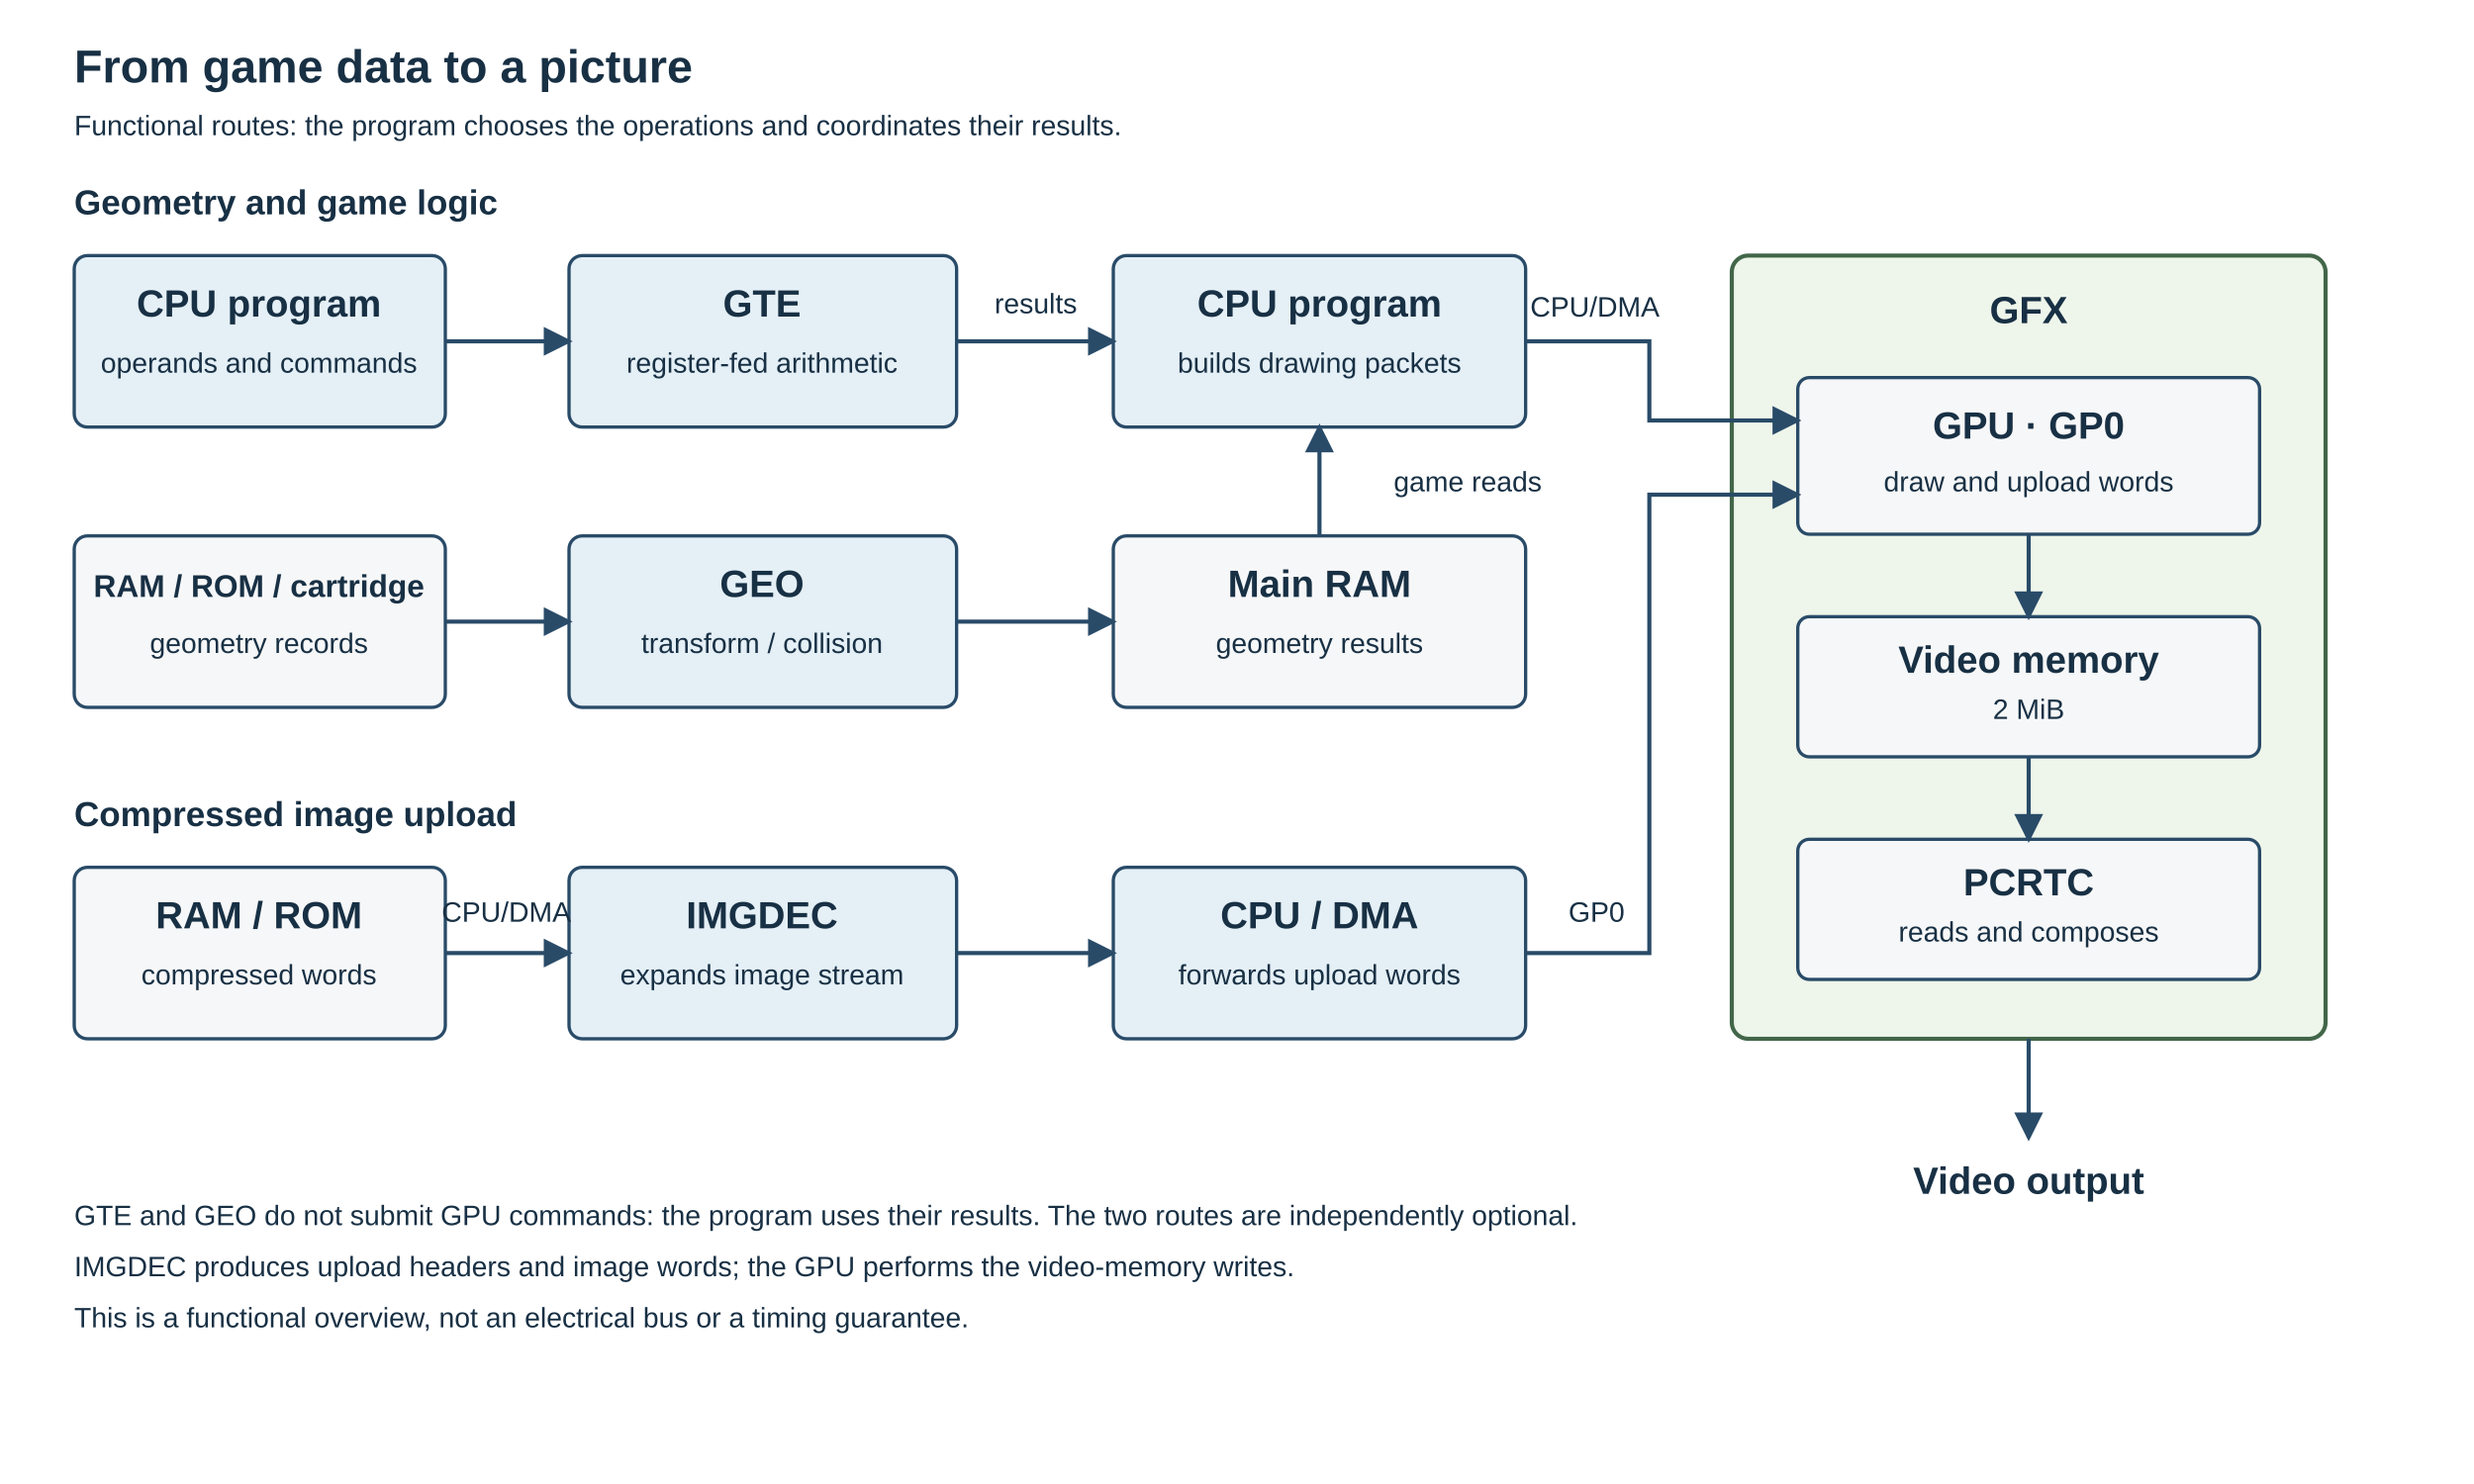
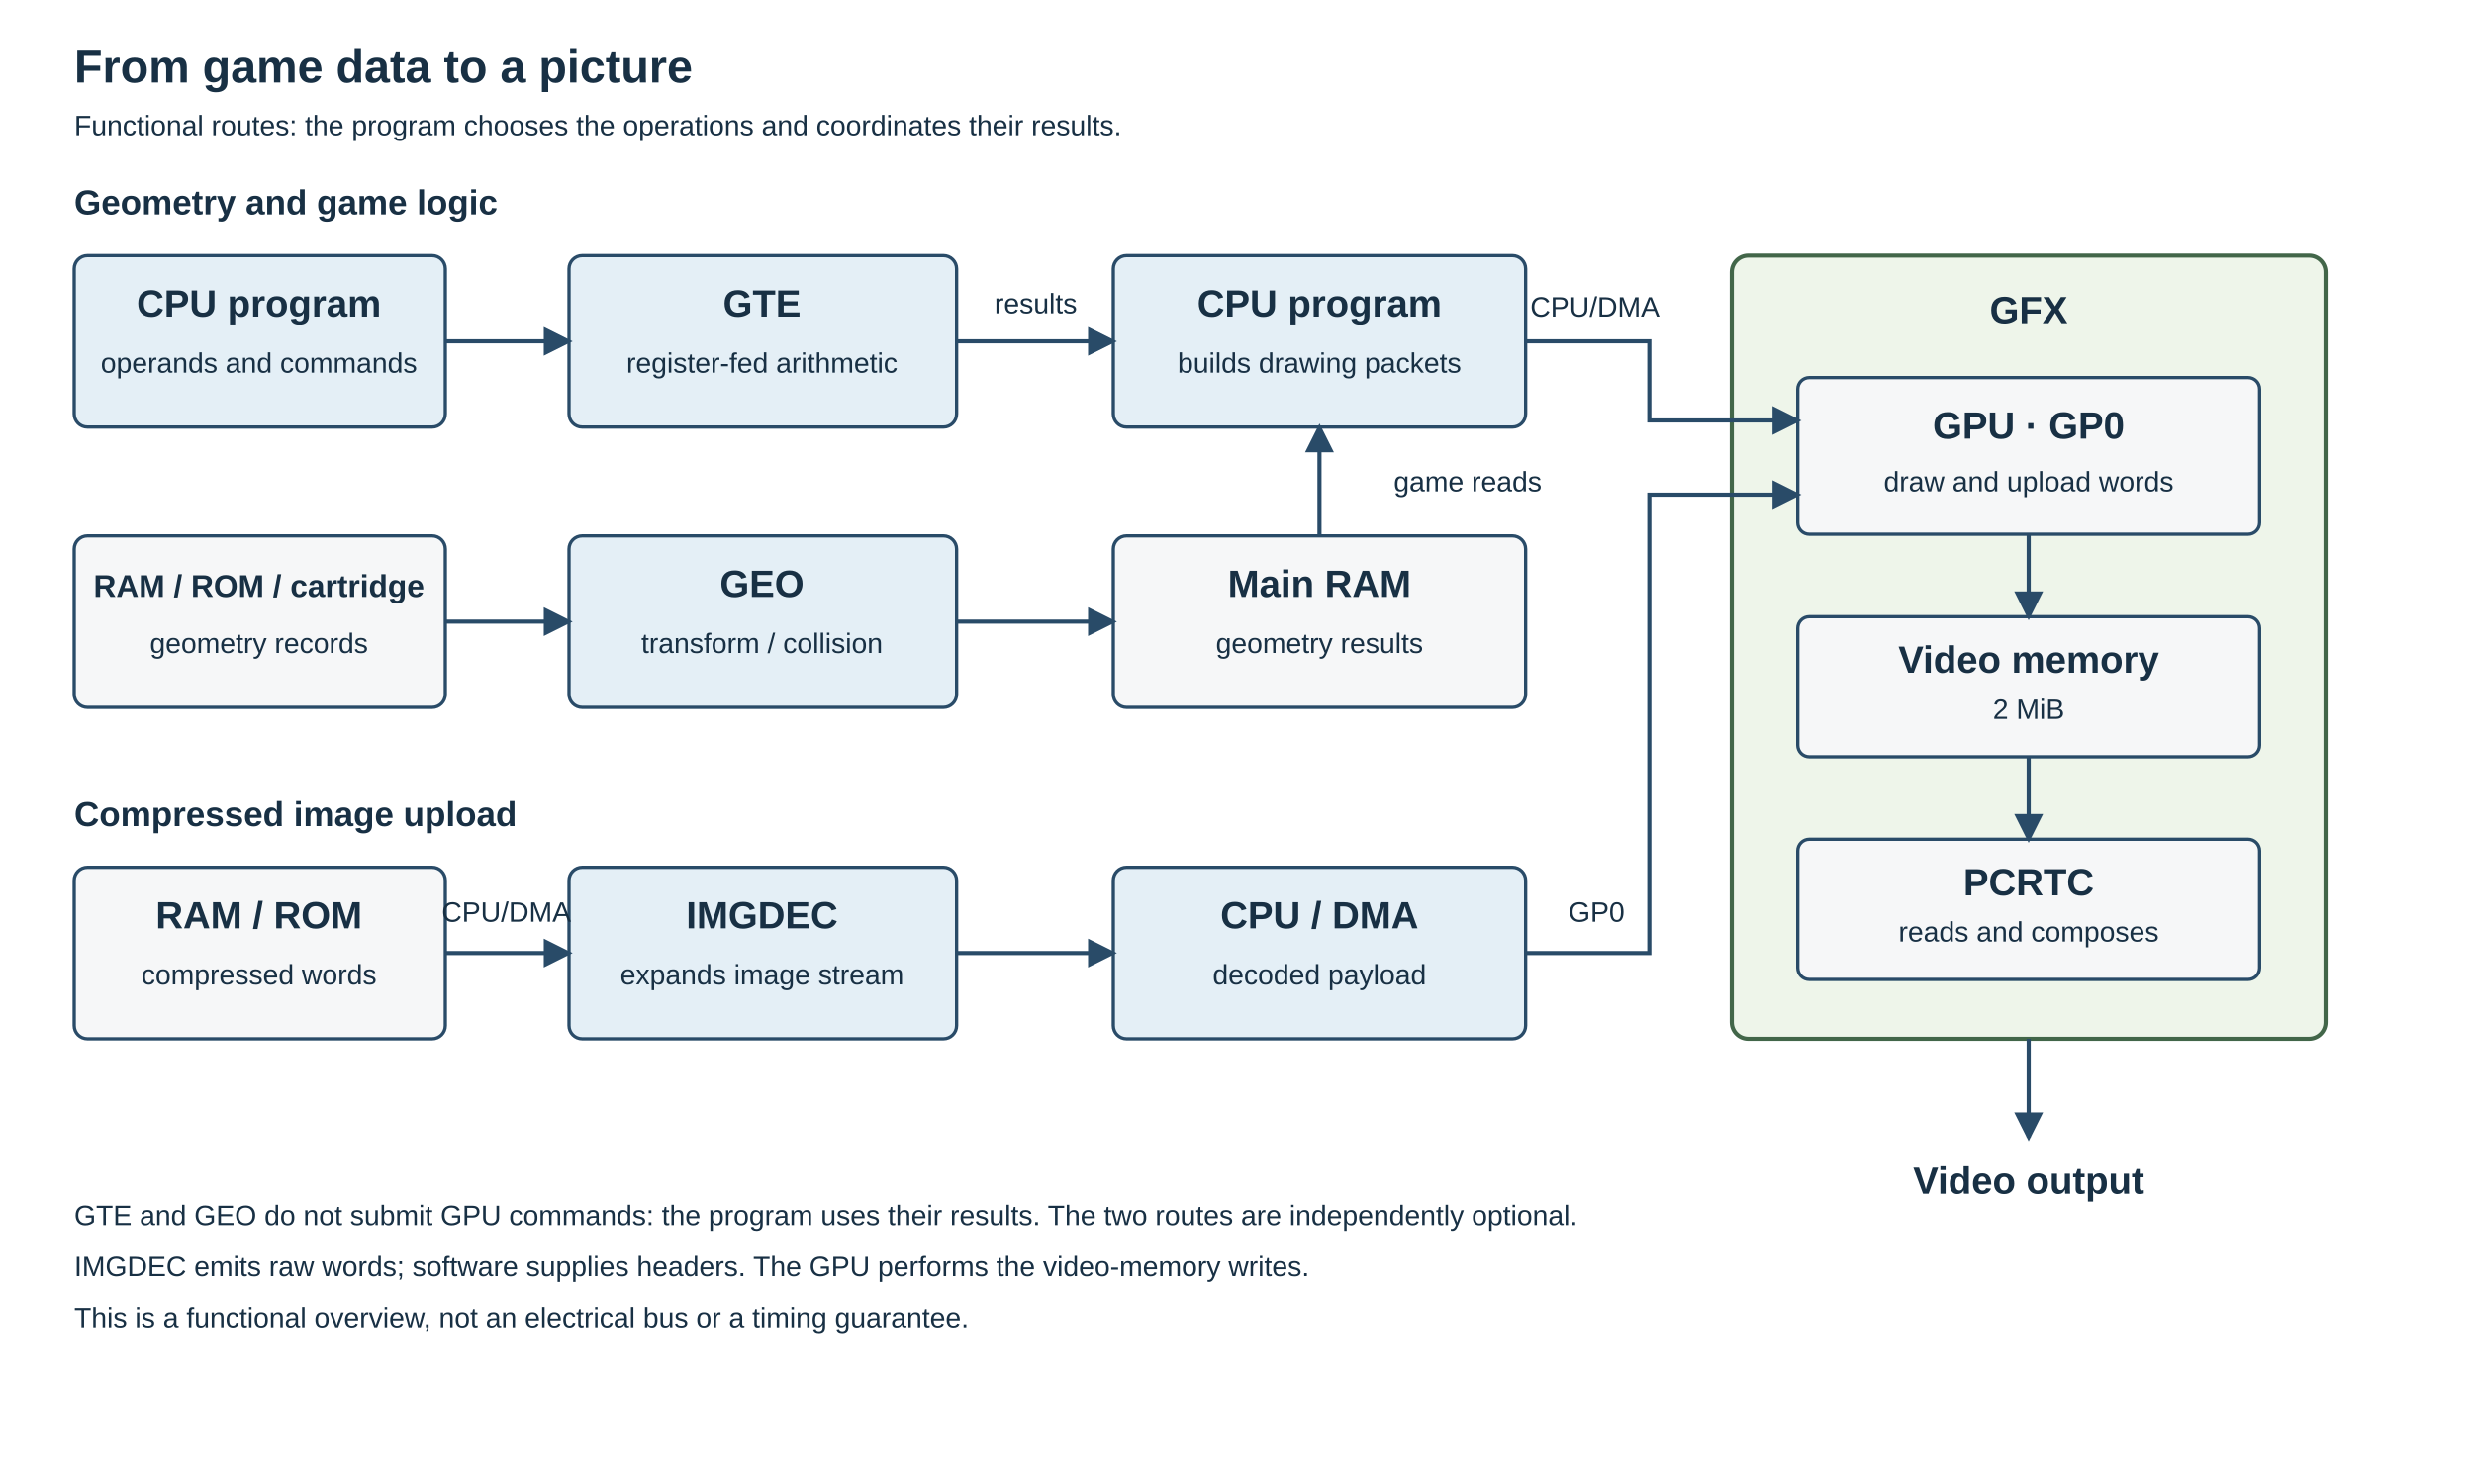
<svg xmlns="http://www.w3.org/2000/svg" viewBox="0 0 1500 900" role="img" aria-labelledby="title desc">
  <defs>
    <marker id="arrow" viewBox="0 0 8 8" refX="7" refY="4" markerWidth="7" markerHeight="7" orient="auto">
      <path d="M0 0L8 4L0 8Z" fill="#294b68" />
    </marker>
    <style>text{font-family:Arial,sans-serif;fill:#183044;font-size:20px}.title{font-size:28px;font-weight:bold}.section{font-size:21px;font-weight:bold}.head{font-size:23px;font-weight:bold}.minor{font-size:17px}.unit{fill:#e4eff6;stroke:#294b68;stroke-width:2}.storage{fill:#f6f7f8;stroke:#294b68;stroke-width:2}.gfx{fill:#eef5ea;stroke:#426649;stroke-width:2.5}.wire{fill:none;stroke:#294b68;stroke-width:2.5;marker-end:url(#arrow)}</style>
  </defs>
  <rect width="1500" height="900" fill="white" />
  <text x="45" y="50" class="title">From game data to a picture</text>
  <text x="45" y="82" class="minor">Functional routes: the program chooses the operations and coordinates their results.</text>
  <text x="45" y="130" class="section">Geometry and game logic</text>
  <rect x="45" y="155" width="225" height="104" rx="8" class="unit" />
  <text x="157" y="192" class="head" text-anchor="middle">CPU program</text>
  <text x="157" y="226" text-anchor="middle" class="minor">operands and commands</text>
  <rect x="345" y="155" width="235" height="104" rx="8" class="unit" />
  <text x="462" y="192" class="head" text-anchor="middle">GTE</text>
  <text x="462" y="226" text-anchor="middle" class="minor">register-fed arithmetic</text>
  <rect x="675" y="155" width="250" height="104" rx="8" class="unit" />
  <text x="800" y="192" class="head" text-anchor="middle">CPU program</text>
  <text x="800" y="226" text-anchor="middle" class="minor">builds drawing packets</text>
  <path d="M270 207H345" class="wire" />
  <path d="M580 207H675" class="wire" />
  <text x="628" y="190" class="minor" text-anchor="middle">results</text>
  <rect x="45" y="325" width="225" height="104" rx="8" class="storage" />
  <text x="157" y="362" class="head" text-anchor="middle" style="font-size:19px">RAM / ROM / cartridge</text>
  <text x="157" y="396" text-anchor="middle" class="minor">geometry records</text>
  <rect x="345" y="325" width="235" height="104" rx="8" class="unit" />
  <text x="462" y="362" class="head" text-anchor="middle">GEO</text>
  <text x="462" y="396" text-anchor="middle" class="minor">transform / collision</text>
  <rect x="675" y="325" width="250" height="104" rx="8" class="storage" />
  <text x="800" y="362" class="head" text-anchor="middle">Main RAM</text>
  <text x="800" y="396" text-anchor="middle" class="minor">geometry results</text>
  <path d="M270 377H345" class="wire" />
  <path d="M580 377H675" class="wire" />
  <path d="M800 325V259" class="wire" />
  <text x="845" y="298" class="minor">game reads</text>
  <text x="45" y="501" class="section">Compressed image upload</text>
  <rect x="45" y="526" width="225" height="104" rx="8" class="storage" />
  <text x="157" y="563" class="head" text-anchor="middle">RAM / ROM</text>
  <text x="157" y="597" text-anchor="middle" class="minor">compressed words</text>
  <rect x="345" y="526" width="235" height="104" rx="8" class="unit" />
  <text x="462" y="563" class="head" text-anchor="middle">IMGDEC</text>
  <text x="462" y="597" text-anchor="middle" class="minor">expands image stream</text>
  <rect x="675" y="526" width="250" height="104" rx="8" class="unit" />
  <text x="800" y="563" class="head" text-anchor="middle">CPU / DMA</text>
-   <text x="800" y="597" text-anchor="middle" class="minor">forwards upload words</text>
+   <text x="800" y="597" text-anchor="middle" class="minor">decoded payload</text>
  <path d="M270 578H345" class="wire" />
  <text x="307" y="559" class="minor" text-anchor="middle">CPU/DMA</text>
  <path d="M580 578H675" class="wire" />
  <rect x="1050" y="155" width="360" height="475" rx="10" class="gfx" />
  <text x="1230" y="196" class="head" text-anchor="middle">GFX</text>
  <rect x="1090" y="229" width="280" height="95" rx="7" class="storage" />
  <text x="1230" y="266" class="head" text-anchor="middle">GPU · GP0</text>
  <text x="1230" y="298" text-anchor="middle" class="minor">draw and upload words</text>
  <rect x="1090" y="374" width="280" height="85" rx="7" class="storage" />
  <text x="1230" y="408" class="head" text-anchor="middle">Video memory</text>
  <text x="1230" y="436" text-anchor="middle" class="minor">2 MiB</text>
  <rect x="1090" y="509" width="280" height="85" rx="7" class="storage" />
  <text x="1230" y="543" class="head" text-anchor="middle">PCRTC</text>
  <text x="1230" y="571" text-anchor="middle" class="minor">reads and composes</text>
  <path d="M1230 324V374" class="wire" />
  <path d="M1230 459V509" class="wire" />
  <path d="M925 207H1000V255H1090" class="wire" />
  <text x="967" y="192" class="minor" text-anchor="middle">CPU/DMA</text>
  <path d="M925 578H1000V300H1090" class="wire" />
  <text x="968" y="559" class="minor" text-anchor="middle">GP0</text>
  <path d="M1230 630V690" class="wire" />
  <text x="1230" y="724" class="head" text-anchor="middle">Video output</text>
  <text x="45" y="743" class="minor">GTE and GEO do not submit GPU commands: the program uses their results. The two routes are independently optional.</text>
-   <text x="45" y="774" class="minor">IMGDEC produces upload headers and image words; the GPU performs the video-memory writes.</text>
+   <text x="45" y="774" class="minor">IMGDEC emits raw words; software supplies headers. The GPU performs the video-memory writes.</text>
  <text x="45" y="805" class="minor">This is a functional overview, not an electrical bus or a timing guarantee.</text>
</svg>
